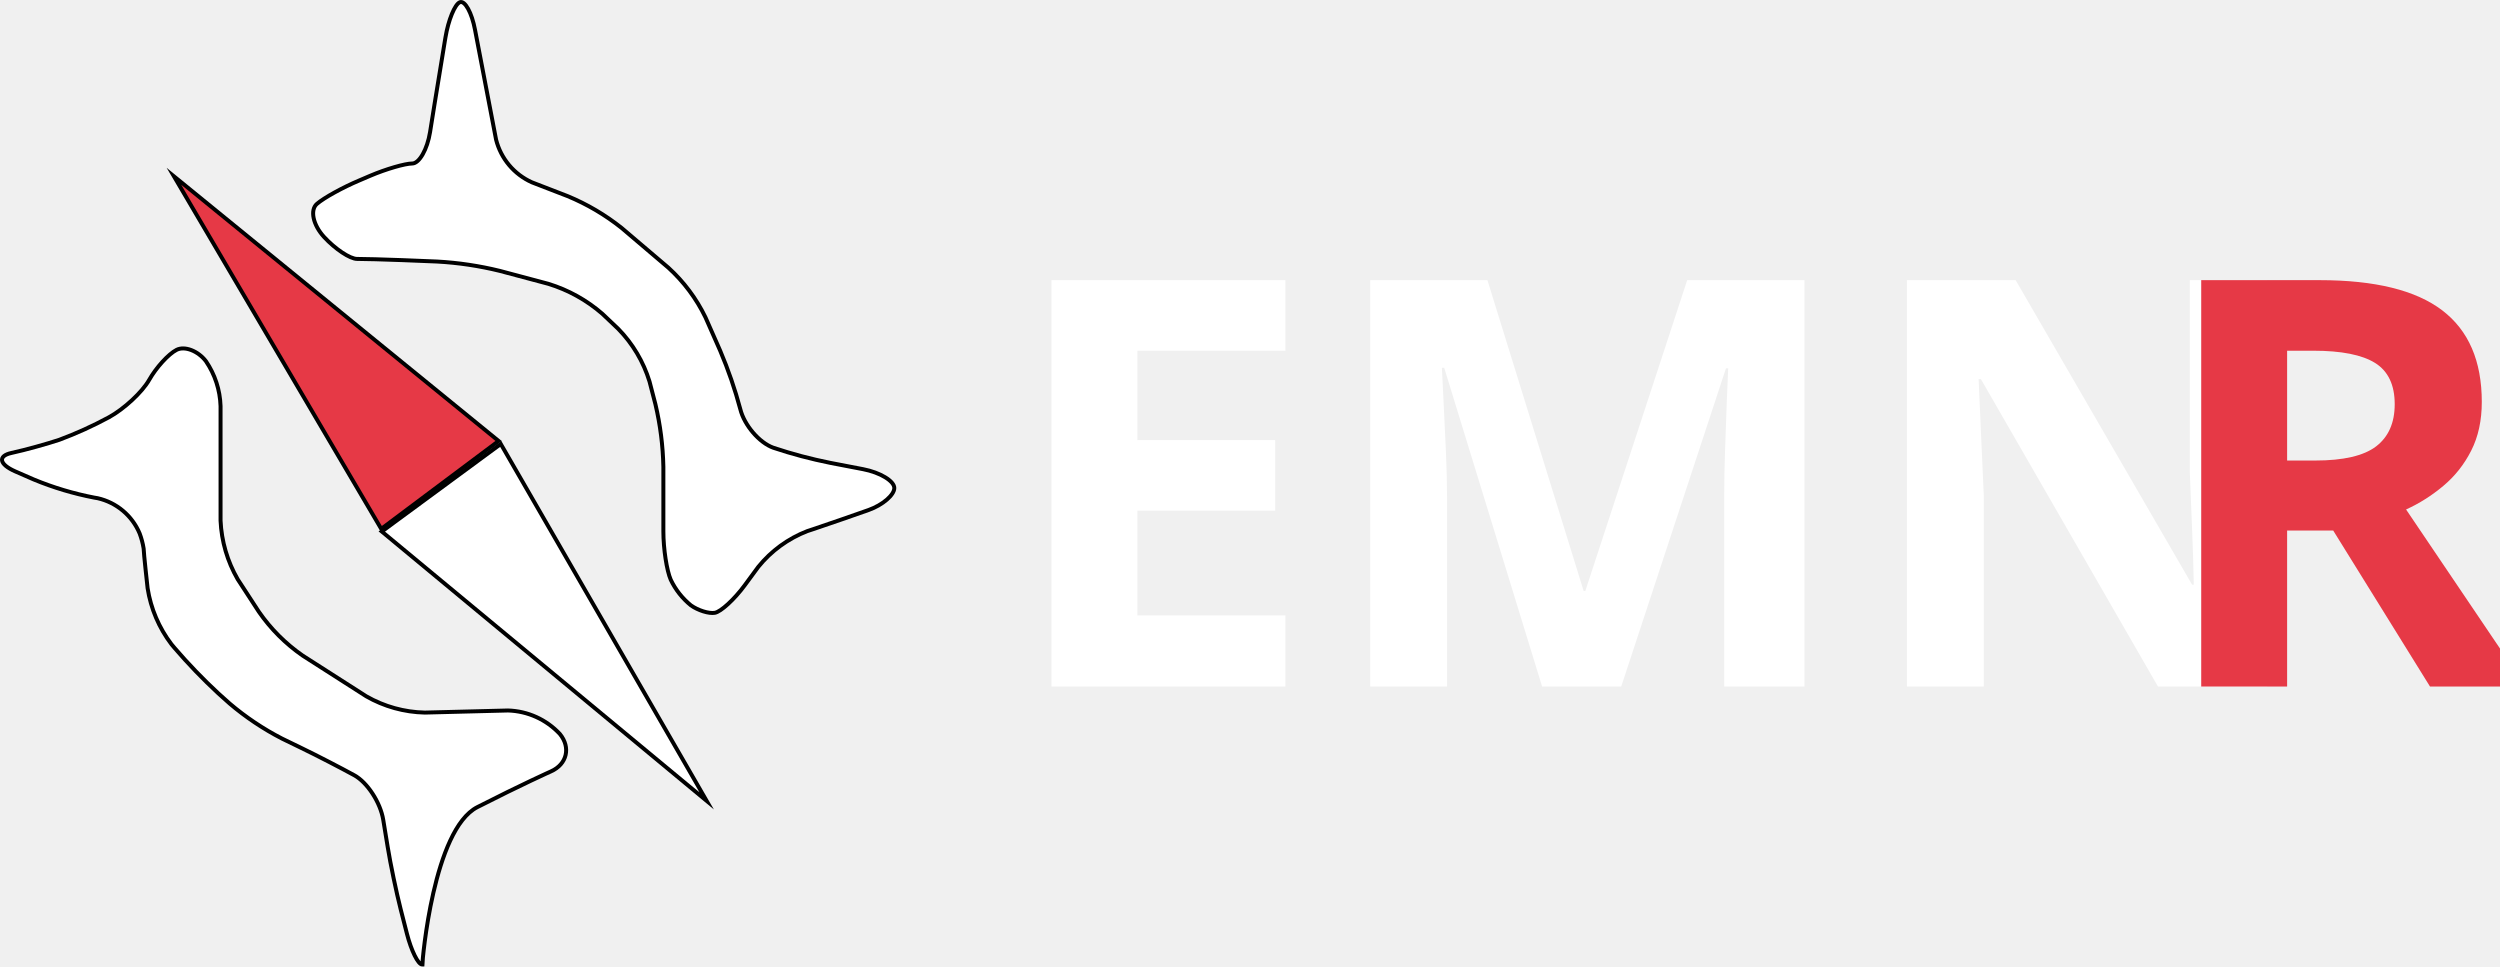
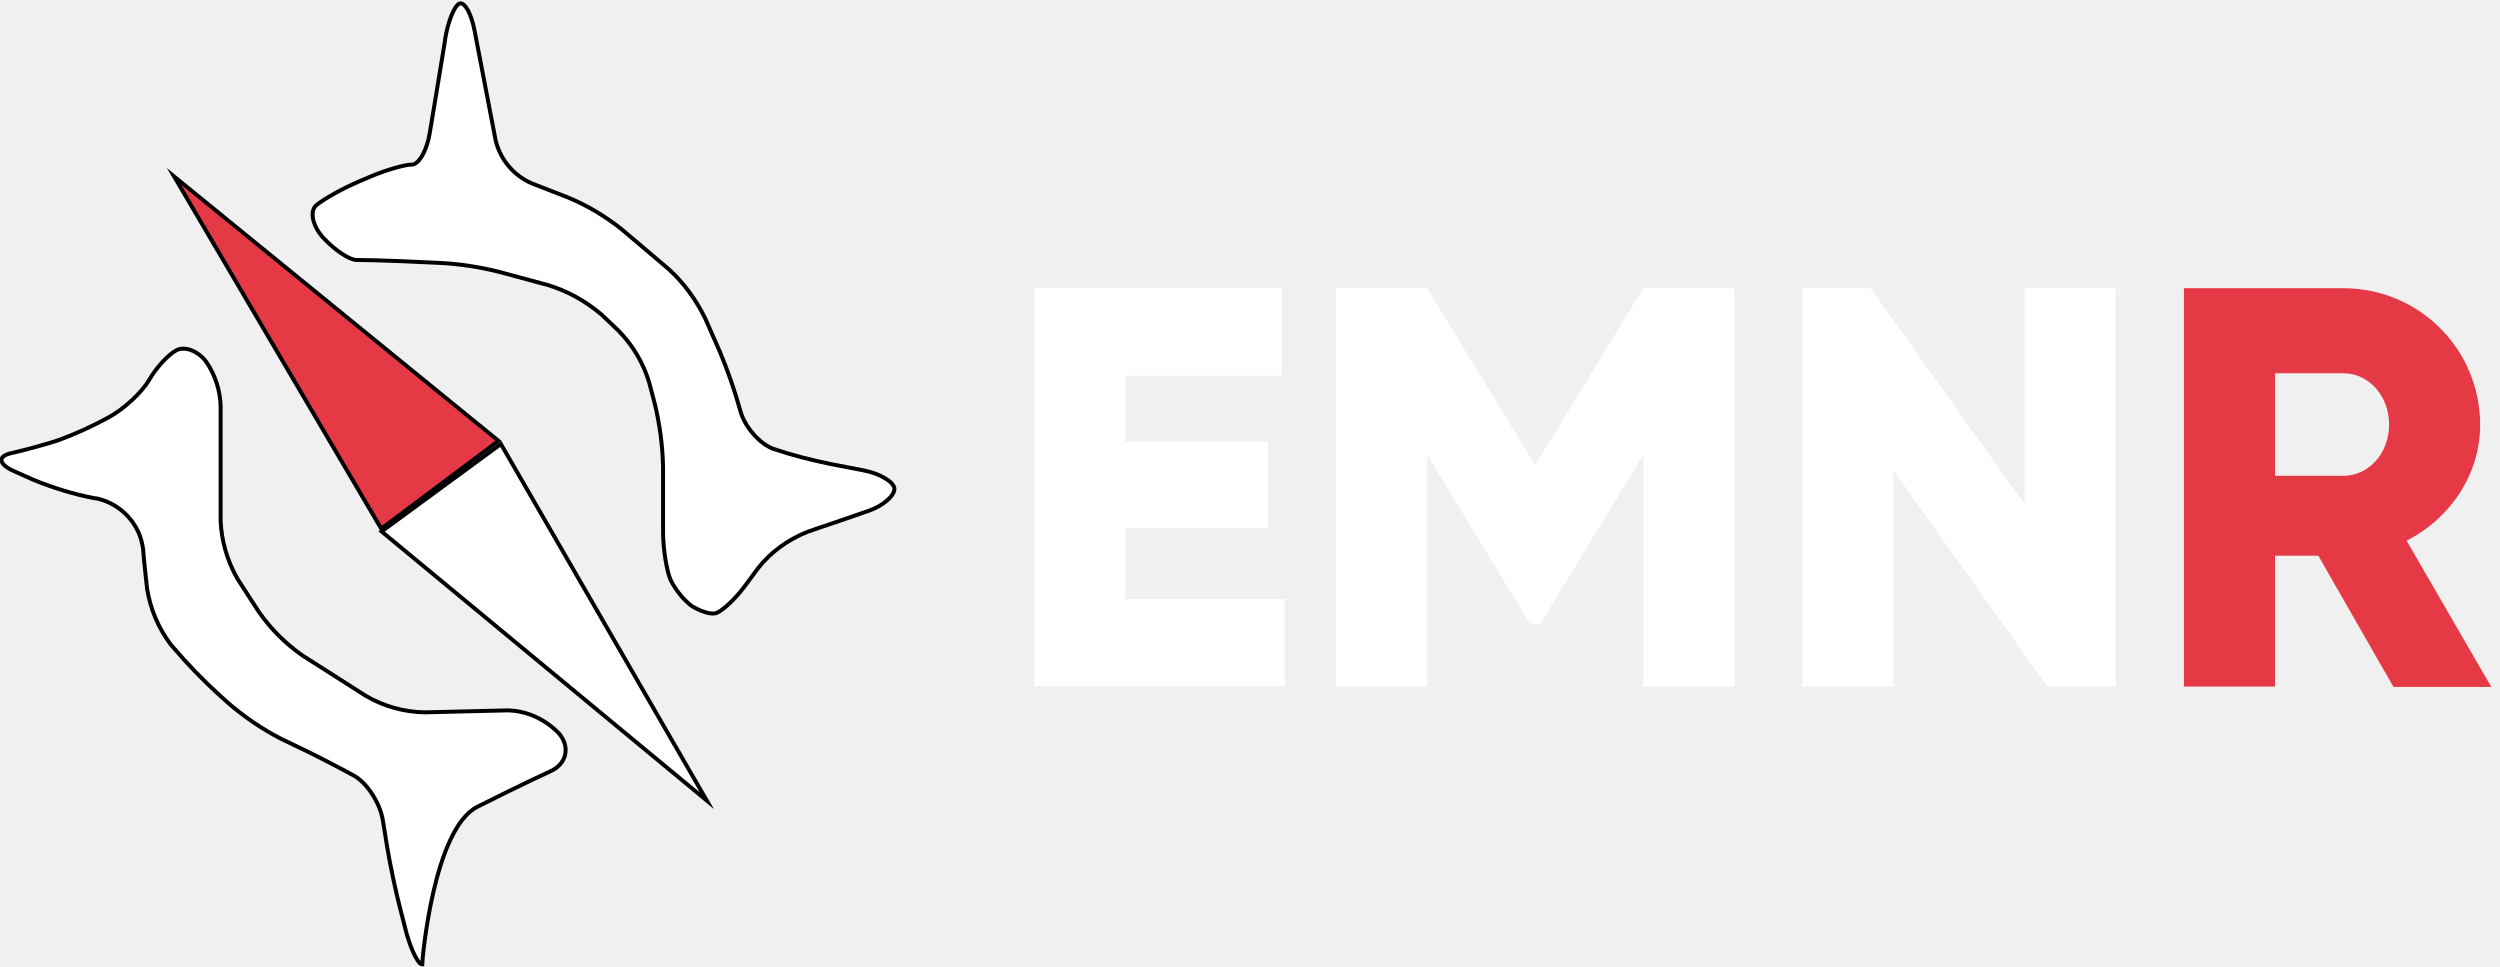
- <svg xmlns="http://www.w3.org/2000/svg" viewBox="0 0 628.87 243.12">
-   <g id="Layer_1" data-name="Layer 1">
-     <text transform="translate(251.61 172.69)" style="font-size:143.173px;fill:#fff;font-family:Gilroy-ExtraBold, Gilroy;font-weight:800">EMN<tspan x="289.21" y="0" style="fill:#e63946">R</tspan>
-     </text>
+ <svg xmlns="http://www.w3.org/2000/svg" version="1.1" id="Layer_1" x="0px" y="0px" viewBox="0 0 628.9 243.1" style="enable-background:new 0 0 628.9 243.1;" xml:space="preserve">
+   <style type="text/css">
+ 	.st0{enable-background:new    ;}
+ 	.st1{fill:#FFFFFF;}
+ 	.st2{fill:#E63946;}
+ 	.st3{fill:#1D3557;}
+ 	.st4{fill:none;stroke:#000000;stroke-miterlimit:10;}
+ 	.st5{fill:#E63946;stroke:#000000;stroke-miterlimit:10;}
+ 	.st6{fill:#FFFFFF;stroke:#000000;stroke-miterlimit:10;}
+ </style>
+   <g id="Layer_1_1_">
+     <g class="st0">
+       <path class="st1" d="M323.2,150.6v22h-63V72.5h62.3v22h-39.4v16.6h35.8v21.8h-35.8v17.8H323.2z" />
+       <path class="st1" d="M436.3,172.7h-22.9v-58.3l-25.9,42.5h-2.6L359,114.4v58.3h-22.9V72.5H359l27.2,44.5l27.2-44.5h22.9V172.7z" />
+       <path class="st1" d="M532.2,72.5v100.2H515l-38.7-54.4v54.4h-22.9V72.5h17.2l38.7,54.4V72.5H532.2z" />
+     </g>
+     <g class="st0">
+       <path class="st2" d="M583.2,139.8h-10.9v32.9h-22.9V72.5h40.1c19,0,34.4,15.3,34.4,34.4c0,12.3-7.4,23.5-18.5,29.1l21.3,36.8    h-24.6L583.2,139.8z M572.3,119.7h17.2c6.3,0,11.5-5.6,11.5-12.9s-5.2-12.9-11.5-12.9h-17.2V119.7z" />
+     </g>
  </g>
-   <g id="Layer_2" data-name="Layer 2">
-     <path d="M157.62,18.34" transform="translate(-2.21 -2.57)" style="fill:#1d3557" />
-     <path d="M216.58,10.08" transform="translate(-2.21 -2.57)" style="fill:#1d3557" />
-     <g id="Layer_2-2" data-name="Layer 2">
-       <g id="Layer_3" data-name="Layer 3">
-         <path d="M108.45,245.19c0-.94,2.77-33.94,13.84-39.59s18.54-9,18.54-9c4-1.79,5-6,2.22-9.39A18.57,18.57,0,0,0,130,181.29l-20.92.53a30.91,30.91,0,0,1-14.74-4.1l-16-10.24a43.6,43.6,0,0,1-11-11L62,148.28a32.47,32.47,0,0,1-4.31-14.74V104.72A21.26,21.26,0,0,0,54,93.41c-2-2.6-5.35-3.87-7.38-2.83S41.51,95,39.74,98.12s-6.35,7.35-10.16,9.43a98.92,98.92,0,0,1-12.45,5.65c-3,1-8.45,2.53-12,3.3S2,119.36,6,121.13l4.72,2.06a78.64,78.64,0,0,0,15.22,4.56l.83.14a15.07,15.07,0,0,1,10.57,8.88,19.58,19.58,0,0,1,1,3.77c0,1,1,10,1,10a31.24,31.24,0,0,0,6,14.09l.79.94a139.91,139.91,0,0,0,11,11.42L60,179.56a69.36,69.36,0,0,0,13.13,8.79l5,2.43c4,1.93,9.9,5,13.19,6.8s6.58,6.85,7.29,11.2l1.12,6.83c.7,4.34,2.18,11.39,3.26,15.65l1.58,6.18c1.09,4.26,2.81,7.75,3.83,7.75Z" transform="translate(-2.21 -2.57)" style="fill:#fff" />
-         <path d="M108.45,245.19c0-.94,2.77-33.94,13.84-39.59s18.54-9,18.54-9c4-1.79,5-6,2.22-9.39A18.57,18.57,0,0,0,130,181.29l-20.92.53a30.91,30.91,0,0,1-14.74-4.1l-16-10.24a43.6,43.6,0,0,1-11-11L62,148.28a32.47,32.47,0,0,1-4.31-14.74V104.72A21.26,21.26,0,0,0,54,93.41c-2-2.6-5.35-3.87-7.38-2.83S41.51,95,39.74,98.12s-6.35,7.35-10.16,9.43a98.92,98.92,0,0,1-12.45,5.65c-3,1-8.45,2.53-12,3.3S2,119.36,6,121.13l4.72,2.06a78.64,78.64,0,0,0,15.22,4.56l.83.14a15.07,15.07,0,0,1,10.57,8.88,19.58,19.58,0,0,1,1,3.77c0,1,1,10,1,10a31.24,31.24,0,0,0,6,14.09l.79.94a139.91,139.91,0,0,0,11,11.42L60,179.56a69.36,69.36,0,0,0,13.13,8.79l5,2.43c4,1.93,9.9,5,13.19,6.8s6.58,6.85,7.29,11.2l1.12,6.83c.7,4.34,2.18,11.39,3.26,15.65l1.58,6.18c1.09,4.26,2.81,7.75,3.83,7.75Z" transform="translate(-2.21 -2.57)" style="fill:none;stroke:#000;stroke-miterlimit:10" />
-         <path d="M176,154.84a18.65,18.65,0,0,1-5.07-6.45c-1-2.29-1.85-7.75-1.85-12.15V120a75.13,75.13,0,0,0-2-15.74l-1.49-5.73a32.59,32.59,0,0,0-7.85-13.22l-4-3.8a37.52,37.52,0,0,0-13.58-7.54l-12.23-3.26a85.66,85.66,0,0,0-15.77-2.35L103.25,68c-4.4-.17-9.45-.3-11.22-.3s-5.52-2.49-8.31-5.53-3.56-6.78-1.8-8.31,6.55-4.16,10.6-5.87L95.3,46.8c4-1.71,8.83-3.1,10.6-3.1s3.8-3.56,4.49-7.9l1.16-7.24c.7-4.35,1.86-11.45,2.58-15.79l.14-.82c.72-4.34,2.35-8.31,3.62-8.82s3,2.62,3.81,6.94L127,37.71a16.09,16.09,0,0,0,9,10.72l9,3.48a56.42,56.42,0,0,1,13.58,8l11.76,10a41,41,0,0,1,9.33,12.49l3.71,8.41a110.55,110.55,0,0,1,5.06,14.71c1,4,4.75,8.41,8.3,9.68A118.52,118.52,0,0,0,211.05,119l8.26,1.59c4.33.83,7.86,3,7.86,4.74s-2.9,4.26-6.46,5.53-9.87,3.45-14,4.84l-1.43.47a29.65,29.65,0,0,0-12.33,9l-3.42,4.65c-2.61,3.54-6,6.64-7.51,6.9S177.78,156.11,176,154.84Z" transform="translate(-2.21 -2.57)" style="fill:#fff" />
-         <path d="M176,154.84a18.65,18.65,0,0,1-5.07-6.45c-1-2.29-1.85-7.75-1.85-12.15V120a75.13,75.13,0,0,0-2-15.74l-1.49-5.73a32.59,32.59,0,0,0-7.85-13.22l-4-3.8a37.52,37.52,0,0,0-13.58-7.54l-12.23-3.26a85.66,85.66,0,0,0-15.77-2.35L103.25,68c-4.4-.17-9.45-.3-11.22-.3s-5.52-2.49-8.31-5.53-3.56-6.78-1.8-8.31,6.55-4.16,10.6-5.87L95.3,46.8c4-1.71,8.83-3.1,10.6-3.1s3.8-3.56,4.49-7.9l1.16-7.24c.7-4.35,1.86-11.45,2.58-15.79l.14-.82c.72-4.34,2.35-8.31,3.62-8.82s3,2.62,3.81,6.94L127,37.71a16.09,16.09,0,0,0,9,10.72l9,3.48a56.42,56.42,0,0,1,13.58,8l11.76,10a41,41,0,0,1,9.33,12.49l3.71,8.41a110.55,110.55,0,0,1,5.06,14.71c1,4,4.75,8.41,8.3,9.68A118.52,118.52,0,0,0,211.05,119l8.26,1.59c4.33.83,7.86,3,7.86,4.74s-2.9,4.26-6.46,5.53-9.87,3.45-14,4.84l-1.43.47a29.65,29.65,0,0,0-12.33,9l-3.42,4.65c-2.61,3.54-6,6.64-7.51,6.9S177.78,156.11,176,154.84Z" transform="translate(-2.21 -2.57)" style="fill:none;stroke:#000;stroke-miterlimit:10" />
+   <g id="Layer_2_1_">
+     <path class="st3" d="M155.4,15.8" />
+     <path class="st3" d="M214.4,7.5" />
+     <g id="Layer_2-2">
+       <g id="Layer_3">
+         <path class="st1" d="M106.2,242.6c0-0.9,2.8-33.9,13.8-39.6c11.1-5.6,18.5-9,18.5-9c4-1.8,5-6,2.2-9.4c-3.4-3.6-8.1-5.8-13-5.9     l-20.9,0.5c-5.2-0.1-10.2-1.5-14.7-4.1l-16-10.2c-4.3-3-8-6.7-11-11l-5.3-8.2c-2.6-4.5-4.1-9.6-4.3-14.7v-28.8     c-0.1-4-1.4-8-3.7-11.3c-2-2.6-5.3-3.9-7.4-2.8s-5.1,4.4-6.9,7.5s-6.3,7.3-10.2,9.4c-4,2.2-8.2,4.1-12.5,5.7c-3,1-8.4,2.5-12,3.3     s-3.1,2.9,0.9,4.6l4.7,2.1c4.9,2,10,3.6,15.2,4.6l0.8,0.1c4.8,1.1,8.7,4.4,10.6,8.9c0.5,1.2,0.8,2.5,1,3.8c0,1,1,10,1,10     c0.8,5.1,2.9,10,6,14.1l0.8,0.9c3.4,4,7.1,7.8,11,11.4l2.9,2.6c4,3.4,8.4,6.4,13.1,8.8l5,2.4c4,1.9,9.9,5,13.2,6.8     s6.6,6.9,7.3,11.2l1.1,6.8c0.7,4.3,2.2,11.4,3.3,15.6l1.6,6.2C103.5,239.1,105.2,242.6,106.2,242.6L106.2,242.6z" />
+         <path class="st4" d="M106.2,242.6c0-0.9,2.8-33.9,13.8-39.6c11.1-5.6,18.5-9,18.5-9c4-1.8,5-6,2.2-9.4c-3.4-3.6-8.1-5.8-13-5.9     l-20.9,0.5c-5.2-0.1-10.2-1.5-14.7-4.1l-16-10.2c-4.3-3-8-6.7-11-11l-5.3-8.2c-2.6-4.5-4.1-9.6-4.3-14.7v-28.8     c-0.1-4-1.4-8-3.7-11.3c-2-2.6-5.3-3.9-7.4-2.8s-5.1,4.4-6.9,7.5s-6.3,7.3-10.2,9.4c-4,2.2-8.2,4.1-12.5,5.7c-3,1-8.4,2.5-12,3.3     s-3.1,2.9,0.9,4.6l4.7,2.1c4.9,2,10,3.6,15.2,4.6l0.8,0.1c4.8,1.1,8.7,4.4,10.6,8.9c0.5,1.2,0.8,2.5,1,3.8c0,1,1,10,1,10     c0.8,5.1,2.9,10,6,14.1l0.8,0.9c3.4,4,7.1,7.8,11,11.4l2.9,2.6c4,3.4,8.4,6.4,13.1,8.8l5,2.4c4,1.9,9.9,5,13.2,6.8     s6.6,6.9,7.3,11.2l1.1,6.8c0.7,4.3,2.2,11.4,3.3,15.6l1.6,6.2C103.5,239.1,105.2,242.6,106.2,242.6L106.2,242.6z" />
+         <path class="st1" d="M173.8,152.3c-2.1-1.7-3.9-4-5.1-6.4c-1-2.3-1.9-7.8-1.9-12.1v-16.2c-0.1-5.3-0.8-10.6-2-15.7l-1.5-5.7     c-1.5-5-4.2-9.5-7.9-13.2l-4-3.8c-4-3.4-8.6-6-13.6-7.5l-12.2-3.3c-5.2-1.3-10.5-2.1-15.8-2.3l-8.9-0.4     c-4.4-0.2-9.4-0.3-11.2-0.3s-5.5-2.5-8.3-5.5s-3.6-6.8-1.8-8.3s6.6-4.2,10.6-5.9l2.8-1.2c4-1.7,8.8-3.1,10.6-3.1s3.8-3.6,4.5-7.9     l1.2-7.2c0.7-4.4,1.9-11.4,2.6-15.8l0.1-0.8c0.7-4.3,2.3-8.3,3.6-8.8s3,2.6,3.8,6.9l5.3,27.6c1.2,4.8,4.5,8.7,9,10.7l9,3.5     c4.9,2,9.4,4.7,13.6,8l11.8,10c3.9,3.5,7,7.8,9.3,12.5l3.7,8.4c2,4.8,3.7,9.7,5.1,14.7c1,4,4.8,8.4,8.3,9.7     c4.7,1.6,9.5,2.8,14.3,3.8l8.3,1.6c4.3,0.8,7.9,3,7.9,4.7s-2.9,4.3-6.5,5.5c-3.6,1.3-9.9,3.4-14,4.8l-1.4,0.5     c-4.8,1.9-9.1,5-12.3,9l-3.4,4.6c-2.6,3.5-6,6.6-7.5,6.9S175.6,153.5,173.8,152.3z" />
+         <path class="st4" d="M173.8,152.3c-2.1-1.7-3.9-4-5.1-6.4c-1-2.3-1.9-7.8-1.9-12.1v-16.2c-0.1-5.3-0.8-10.6-2-15.7l-1.5-5.7     c-1.5-5-4.2-9.5-7.9-13.2l-4-3.8c-4-3.4-8.6-6-13.6-7.5l-12.2-3.3c-5.2-1.3-10.5-2.1-15.8-2.3l-8.9-0.4     c-4.4-0.2-9.4-0.3-11.2-0.3s-5.5-2.5-8.3-5.5s-3.6-6.8-1.8-8.3s6.6-4.2,10.6-5.9l2.8-1.2c4-1.7,8.8-3.1,10.6-3.1s3.8-3.6,4.5-7.9     l1.2-7.2c0.7-4.4,1.9-11.4,2.6-15.8l0.1-0.8c0.7-4.3,2.3-8.3,3.6-8.8s3,2.6,3.8,6.9l5.3,27.6c1.2,4.8,4.5,8.7,9,10.7l9,3.5     c4.9,2,9.4,4.7,13.6,8l11.8,10c3.9,3.5,7,7.8,9.3,12.5l3.7,8.4c2,4.8,3.7,9.7,5.1,14.7c1,4,4.8,8.4,8.3,9.7     c4.7,1.6,9.5,2.8,14.3,3.8l8.3,1.6c4.3,0.8,7.9,3,7.9,4.7s-2.9,4.3-6.5,5.5c-3.6,1.3-9.9,3.4-14,4.8l-1.4,0.5     c-4.8,1.9-9.1,5-12.3,9l-3.4,4.6c-2.6,3.5-6,6.6-7.5,6.9S175.6,153.5,173.8,152.3z" />
      </g>
-       <g id="Layer_5" data-name="Layer 5">
-         <polygon points="95.9 133.04 43.76 44.36 125.43 110.93 95.9 133.04" style="fill:#e63946;stroke:#000;stroke-miterlimit:10" />
-         <polygon points="125.97 111.68 177.75 201.45 96.04 133.7 125.97 111.68" style="fill:#fff;stroke:#000;stroke-miterlimit:10" />
+       <g id="Layer_5">
+         <polygon class="st5" points="95.9,133 43.8,44.4 125.4,110.9    " />
+         <polygon class="st6" points="126,111.7 177.8,201.4 96,133.7    " />
      </g>
    </g>
  </g>
</svg>
